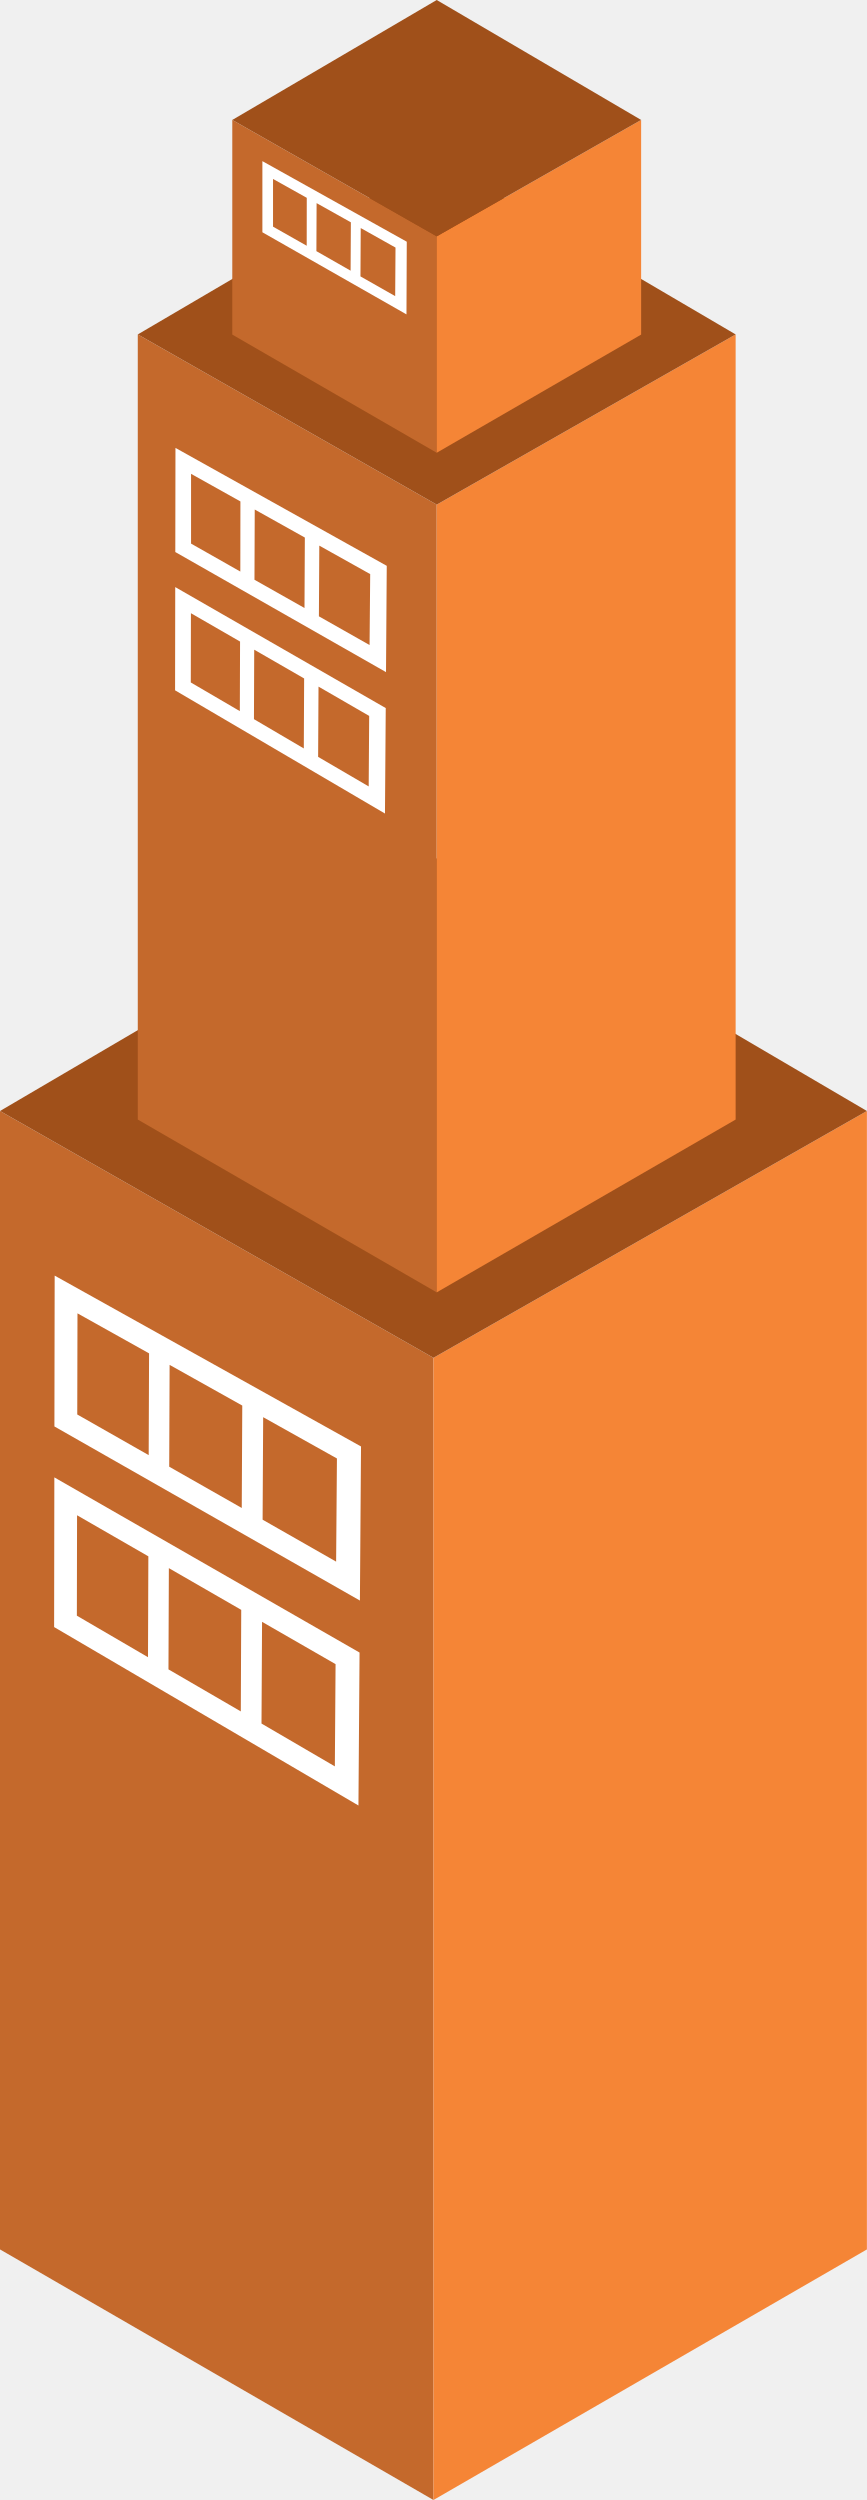
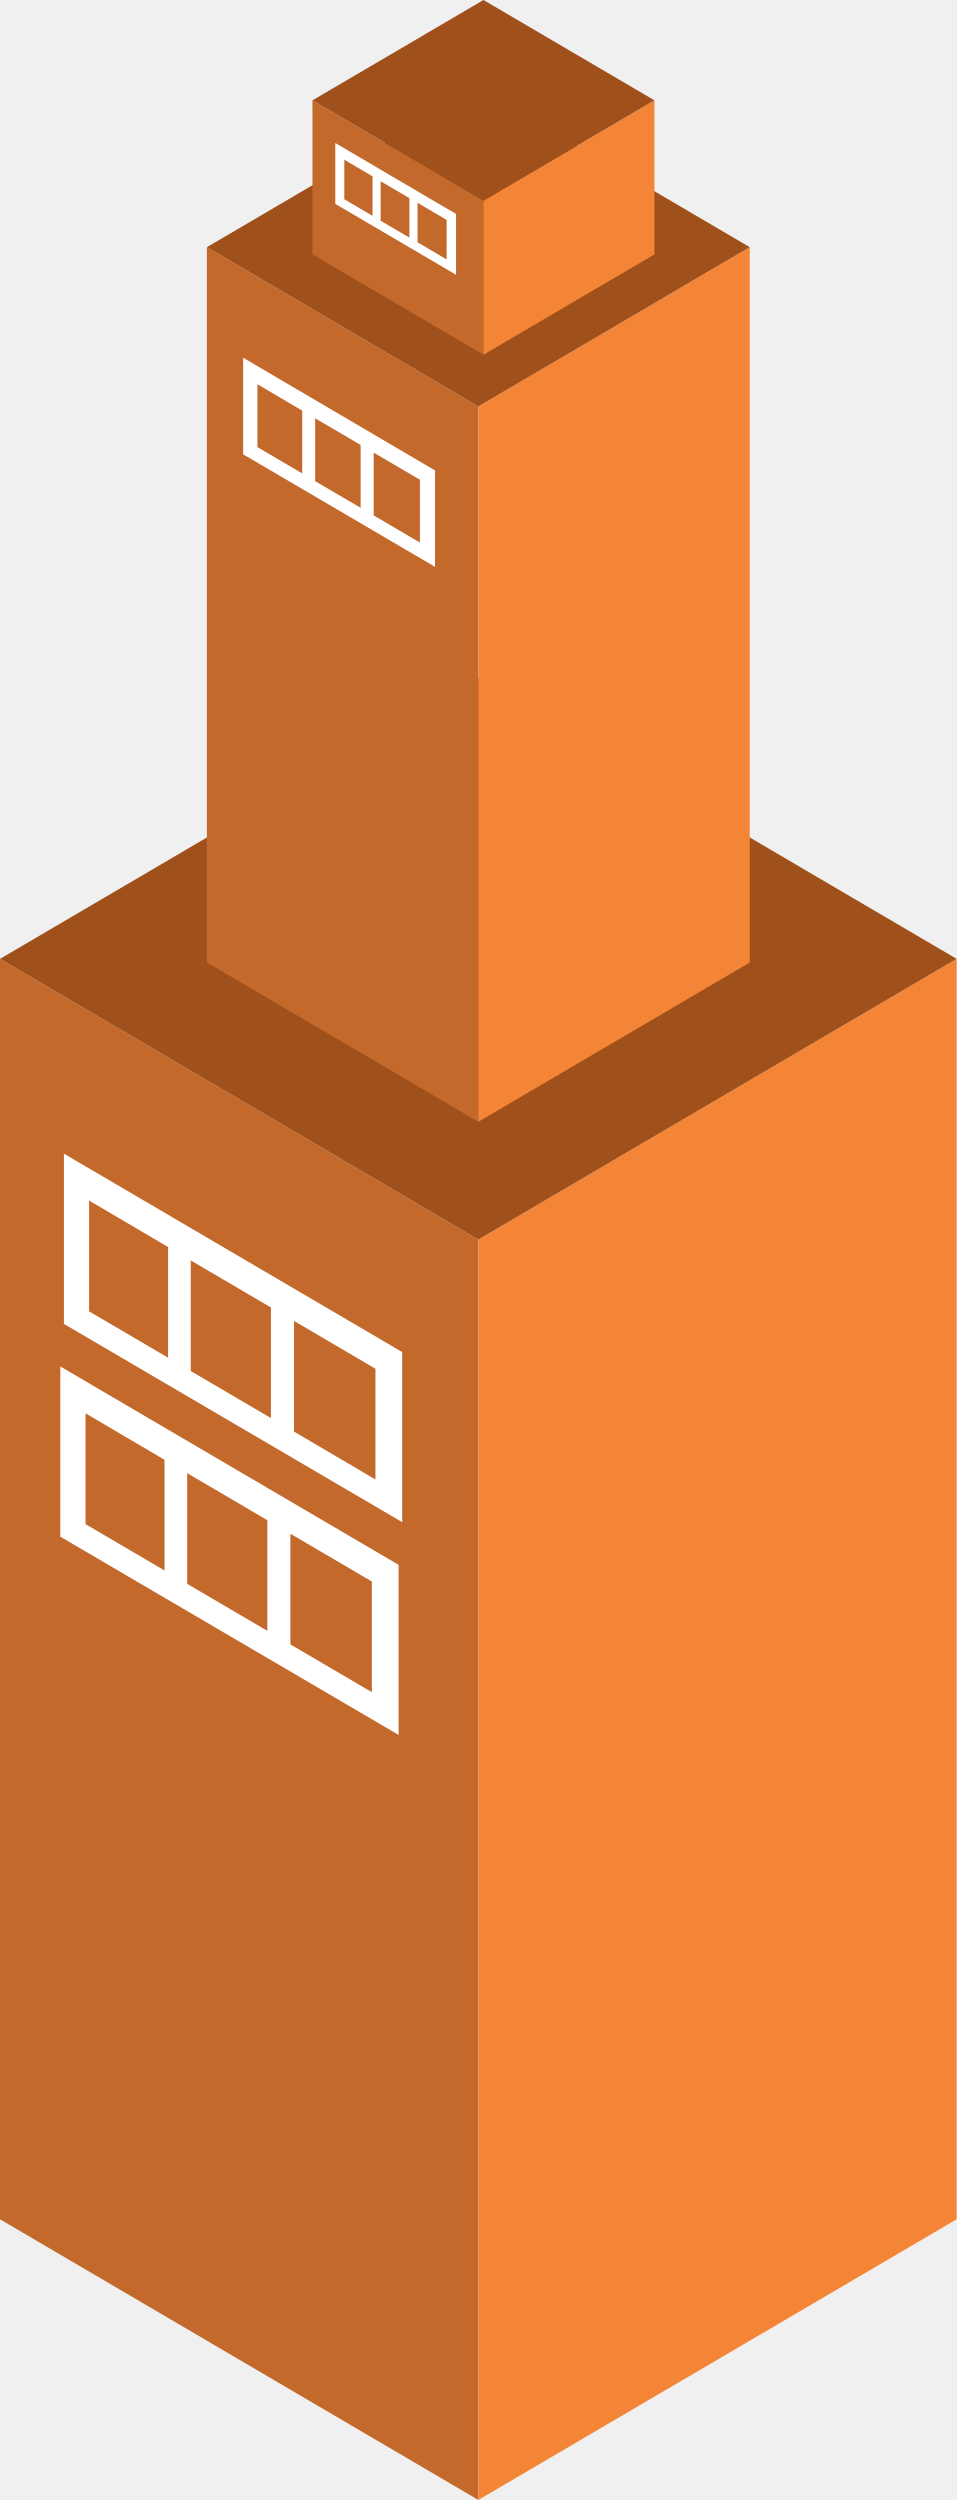
- <svg xmlns="http://www.w3.org/2000/svg" viewBox="0 0 266.4 768.25">
+ <svg xmlns="http://www.w3.org/2000/svg" viewBox="0 0 266.4 696.19">
  <defs>
    <style>.a{fill:#c4692c;}.b{fill:#fff;}.c{fill:#f58536;}.d{fill:#a0501a;}</style>
  </defs>
-   <polygon class="a" points="133.2 768.25 0 691.25 0 341.41 133.2 417.25 133.2 768.25" />
-   <path class="b" d="M16.8,392l-.08,46.35,93.88,53.5.34-47.35Zm28.89,55.16L23.74,434.67l.07-31.08,22,12.3Zm28.6,16.24L52,450.72l.12-31.29,22.33,12.5Zm29,16.49L80.7,467l.17-31.5,22.67,12.69Z" />
-   <path class="b" d="M16.63,500l93.52,54.83.34-47L16.7,454Zm63.9-1.61,22.59,13-.22,31.42L80.36,529.65Zm-28.64-16.5,22.24,12.82L74,525.92,51.77,513ZM23.68,465.64l21.91,12.62-.11,31L23.62,496.5Z" />
-   <polygon class="c" points="133.2 768.25 266.4 691.25 266.4 341.41 133.2 417.25 133.2 768.25" />
-   <polygon class="d" points="133.2 263.25 0 341.41 133.2 417.25 266.4 341.41 133.2 263.25" />
-   <polygon class="a" points="134.2 397.14 42.34 344.04 42.34 102.77 134.2 155.07 134.2 397.14" />
-   <path class="b" d="M53.92,137.64l-.05,32,64.75,36.9.23-32.66Zm19.93,38-15.14-8.59,0-21.44,15.17,8.48Zm19.72,11.2L78.2,178.16l.08-21.58,15.4,8.61Zm20,11.38L98,189.4l.12-21.73,15.64,8.75Z" />
-   <path class="b" d="M53.8,212.14,118.3,250l.24-32.41L53.85,180.41ZM97.88,211l15.57,9-.15,21.67-15.54-9.08ZM78.12,199.65l15.34,8.84L93.36,230l-15.32-9ZM58.67,188.44l15.1,8.71-.07,21.38-15.07-8.81Z" />
-   <polygon class="c" points="134.2 397.14 226.06 344.04 226.06 102.77 134.2 155.07 134.2 397.14" />
-   <polygon class="d" points="134.2 48.86 42.34 102.77 134.2 155.07 226.06 102.77 134.2 48.86" />
-   <polygon class="a" points="134.2 139.13 71.38 102.82 71.38 36.86 134.2 72.63 134.2 139.13" />
-   <path class="b" d="M80.63,49.52l0,21.86,44.28,25.23L125,74.28Zm13.62,26L83.9,69.65l0-14.66,10.37,5.8Zm13.49,7.66-10.51-6,.06-14.76,10.53,5.9ZM121.44,91l-10.67-6.06.08-14.86,10.69,6Z" />
-   <polygon class="c" points="134.2 139.13 197.02 102.82 197.02 36.86 134.2 72.63 134.2 139.13" />
-   <polygon class="d" points="134.2 0 71.38 36.86 134.2 72.63 197.02 36.86 134.2 0" />
+   <polygon class="a" points="133.2 696.18 0 618.02 0 267.02 133.2 345.19 133.2 696.18" />
+   <path class="b" d="M16.8,427.93,111,483.13V435.77L16.8,380.53Zm64.07-.82,22.68,13.3v30.82l-22.68-13.3ZM52.12,410.24l22.33,13.1v30.82l-22.33-13.1ZM23.81,393.57l22,12.95v30.82l-22-12.91Z" />
+   <polygon class="c" points="133.2 696.18 266.4 618.02 266.4 267.02 133.2 345.19 133.2 696.18" />
+   <polygon class="d" points="133.2 188.87 0 267.02 133.2 345.19 266.4 267.02 133.2 188.87" />
+   <path class="b" d="M17.8,368.68,112,423.88V376.52L17.8,321.27Zm64.08-.83,22.67,13.31V412L81.88,398.67ZM53.12,351l22.33,13.1V394.9L53.12,381.8ZM24.81,334.32l22,12.95v30.82l-22-12.91Z" />
+   <polygon class="a" points="133.2 312.39 57.61 268.03 57.61 68.83 133.2 113.19 133.2 312.39" />
+   <polygon class="c" points="133.2 312.39 208.79 268.03 208.79 68.83 133.2 113.19 133.2 312.39" />
+   <polygon class="d" points="133.2 24.48 57.61 68.83 133.2 113.19 208.79 68.83 133.2 24.48" />
+   <path class="b" d="M67.71,126.52l53.43,31.33V131L67.71,99.62Zm36.36-.47,12.87,7.55v17.49l-12.87-7.55Zm-16.31-9.57,12.67,7.43v17.5L87.76,134ZM71.69,107l12.47,7.35v17.49l-12.47-7.33Z" />
+   <polygon class="a" points="134.63 98.78 87.01 70.84 87.01 27.94 134.63 55.88 134.63 98.78" />
+   <polygon class="c" points="134.63 98.78 182.24 70.84 182.24 27.94 134.63 55.88 134.63 98.78" />
+   <polygon class="d" points="134.63 0 87.01 27.94 134.63 55.88 182.24 27.94 134.63 0" />
+   <path class="b" d="M93.37,56.78,127,76.51V59.58L93.37,39.83Zm22.91-.3,8.1,4.76v11l-8.1-4.75Zm-10.28-6,8,4.68v11l-8-4.68Zm-10.12-6,7.86,4.63v11l-7.86-4.62Z" />
</svg>
